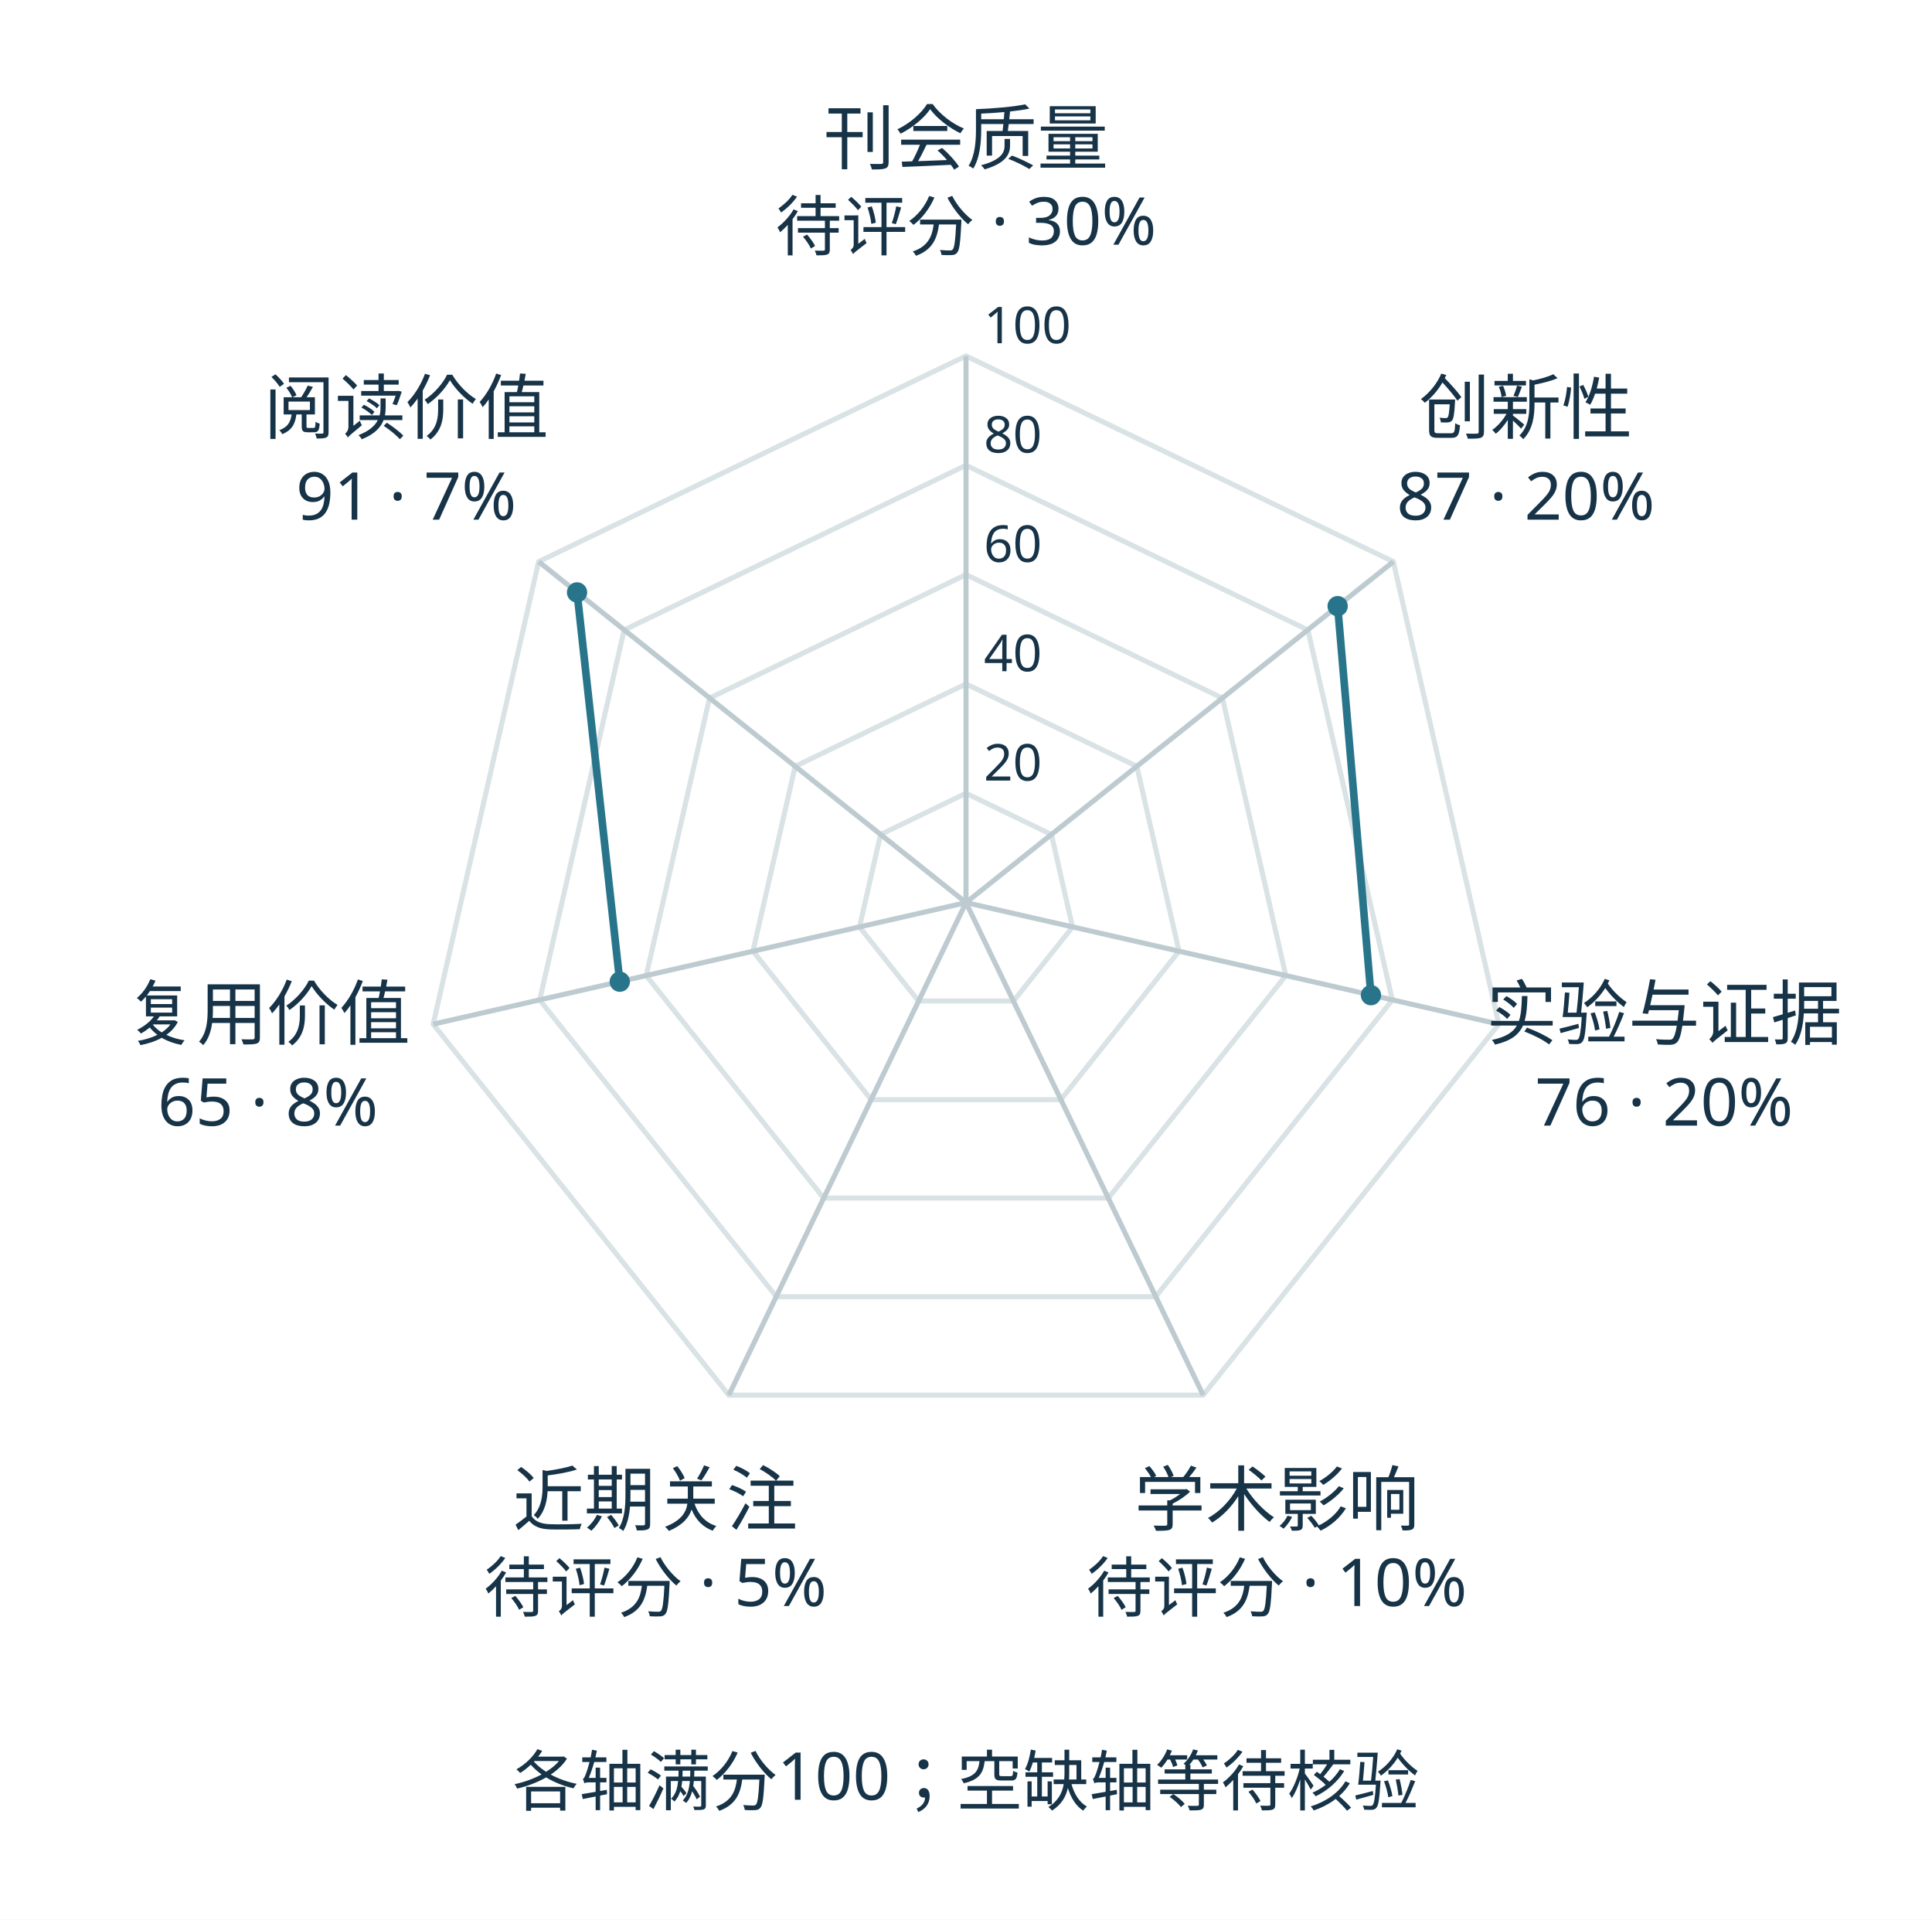
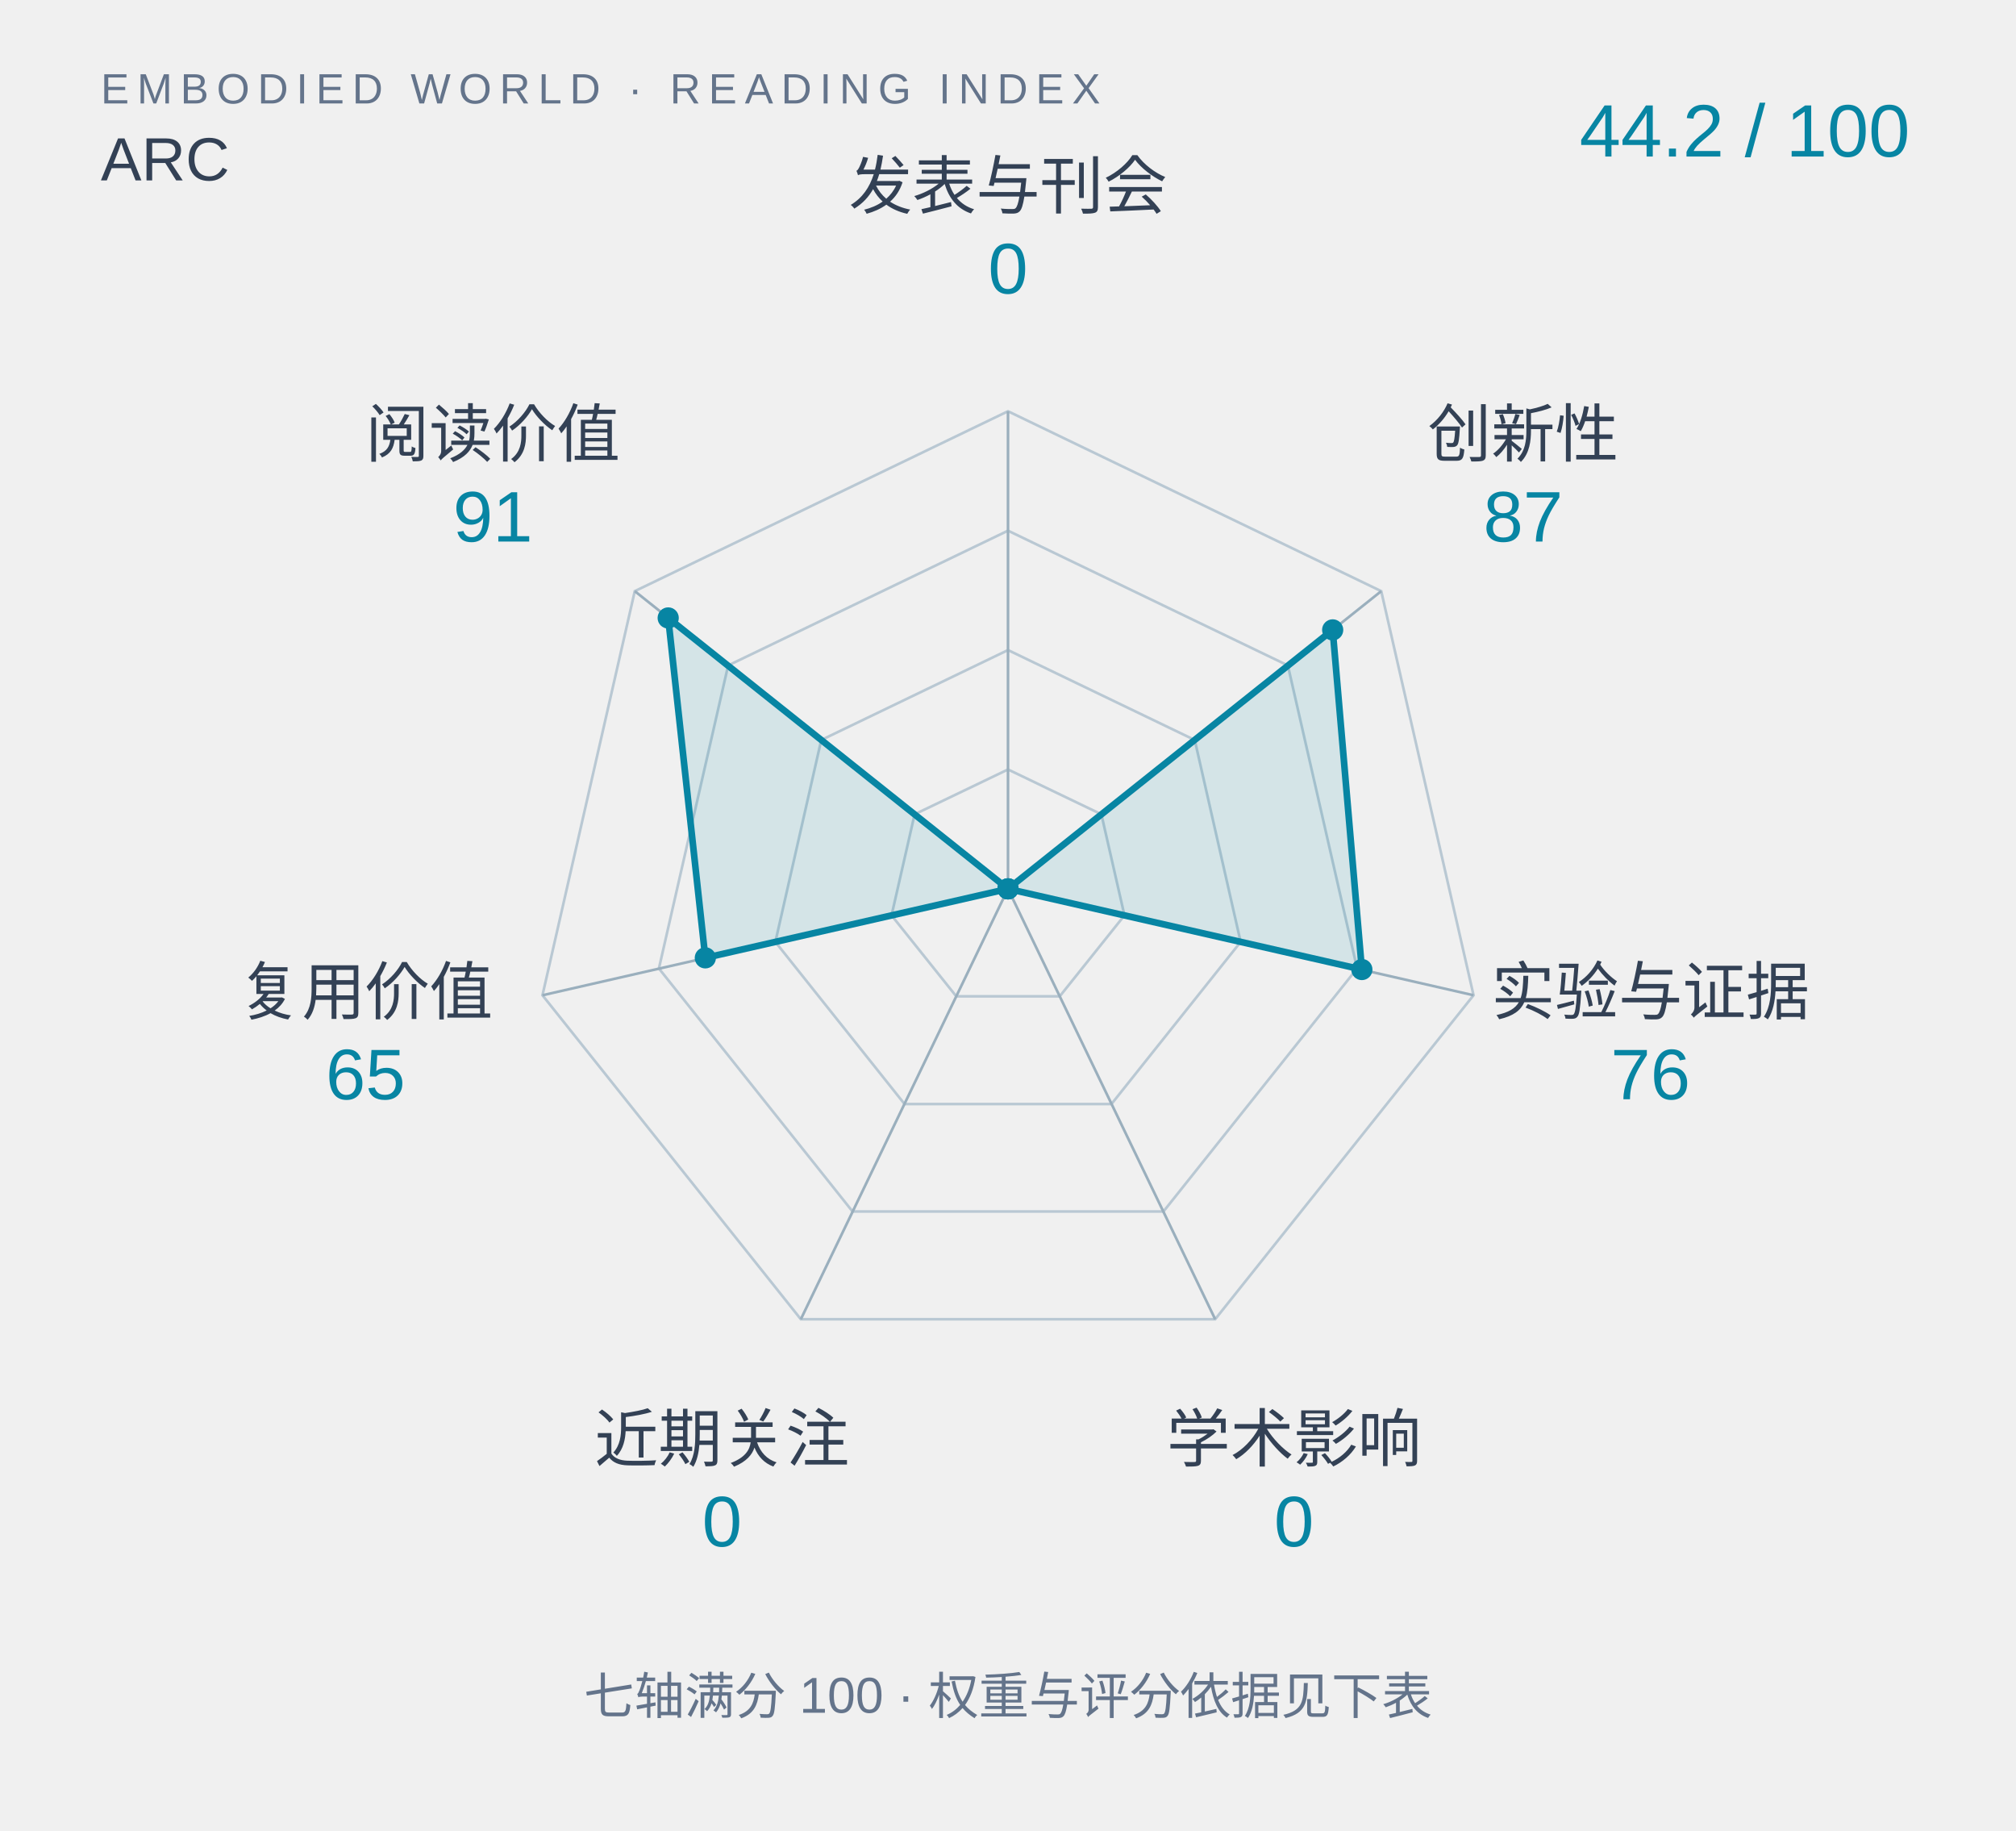
- <svg xmlns="http://www.w3.org/2000/svg" width="760" height="755" viewBox="0 0 760 755" role="img">
-   <rect width="760" height="755" fill="#fff" />
-   <g font-family="sans-serif" font-size="28" fill="#173347">
-     <polygon points="380.0,312.0 413.6,328.2 421.9,364.6 398.7,393.7 361.3,393.7 338.1,364.6 346.4,328.2" fill="none" stroke="#d9e2e5" stroke-width="2" />
-     <text x="387" y="307.0" font-size="20">20</text>
-     <polygon points="380.0,269.0 447.2,301.4 463.8,374.1 417.3,432.5 342.7,432.5 296.2,374.1 312.8,301.4" fill="none" stroke="#d9e2e5" stroke-width="2" />
-     <text x="387" y="264.0" font-size="20">40</text>
-     <polygon points="380.0,226.0 480.9,274.6 505.8,383.7 436.0,471.2 324.0,471.2 254.2,383.7 279.1,274.6" fill="none" stroke="#d9e2e5" stroke-width="2" />
-     <text x="387" y="221.0" font-size="20">60</text>
-     <polygon points="380.0,183.0 514.5,247.8 547.7,393.3 454.6,510.0 305.4,510.0 212.3,393.3 245.5,247.8" fill="none" stroke="#d9e2e5" stroke-width="2" />
-     <text x="387" y="178.0" font-size="20">80</text>
-     <polygon points="380.0,140.0 548.1,220.9 589.6,402.8 473.3,548.7 286.7,548.7 170.4,402.8 211.9,220.9" fill="none" stroke="#d9e2e5" stroke-width="2" />
-     <text x="387" y="135.0" font-size="20">100</text>
-     <line x1="380" y1="355" x2="380.0" y2="140.0" stroke="#bdcbd1" stroke-width="2" />
-     <text x="380.0" y="64.4" text-anchor="middle">刊会质量</text>
-     <text x="380.0" y="98.4" font-size="26" text-anchor="middle">待评分 · 30%</text>
-     <line x1="380" y1="355" x2="548.1" y2="220.9" stroke="#bdcbd1" stroke-width="2" />
-     <text x="600.2" y="170.4" text-anchor="middle">创新性</text>
-     <text x="600.2" y="204.4" font-size="26" text-anchor="middle">87 · 20%</text>
-     <line x1="380" y1="355" x2="589.6" y2="402.8" stroke="#bdcbd1" stroke-width="2" />
-     <text x="654.6" y="408.7" text-anchor="middle">实验与证据</text>
-     <text x="654.6" y="442.7" font-size="26" text-anchor="middle">76 · 20%</text>
-     <line x1="380" y1="355" x2="473.3" y2="548.7" stroke="#bdcbd1" stroke-width="2" />
-     <text x="502.2" y="599.8" text-anchor="middle">学术影响</text>
-     <text x="502.2" y="633.8" font-size="26" text-anchor="middle">待评分 · 10%</text>
-     <line x1="380" y1="355" x2="286.7" y2="548.7" stroke="#bdcbd1" stroke-width="2" />
-     <text x="257.8" y="599.8" text-anchor="middle">近期关注</text>
-     <text x="257.8" y="633.8" font-size="26" text-anchor="middle">待评分 · 5%</text>
-     <line x1="380" y1="355" x2="170.4" y2="402.8" stroke="#bdcbd1" stroke-width="2" />
-     <text x="105.4" y="408.7" text-anchor="middle">复用价值</text>
-     <text x="105.4" y="442.7" font-size="26" text-anchor="middle">65 · 8%</text>
-     <line x1="380" y1="355" x2="211.9" y2="220.9" stroke="#bdcbd1" stroke-width="2" />
-     <text x="159.8" y="170.4" text-anchor="middle">阅读价值</text>
-     <text x="159.8" y="204.4" font-size="26" text-anchor="middle">91 · 7%</text>
-     <line x1="526.2" y1="238.4" x2="539.3" y2="391.4" stroke="#28758b" stroke-width="3" />
-     <line x1="243.8" y1="386.1" x2="227.0" y2="233.0" stroke="#28758b" stroke-width="3" />
-     <circle cx="526.2" cy="238.4" r="4" fill="#28758b" />
-     <circle cx="539.3" cy="391.4" r="4" fill="#28758b" />
-     <circle cx="243.8" cy="386.1" r="4" fill="#28758b" />
-     <circle cx="227.0" cy="233.0" r="4" fill="#28758b" />
-     <text x="380" y="710" font-size="26" text-anchor="middle">各轴满分100；空缺轴等待核验</text>
+ <svg xmlns="http://www.w3.org/2000/svg" width="760" height="690" viewBox="0 0 760 690" role="img">
+   <g font-family="Arial, PingFang SC, sans-serif" fill="#334155">
+     <text x="38" y="39" font-size="16" letter-spacing="3" fill="#64748b">EMBODIED WORLD · READING INDEX</text>
+     <text x="38" y="68" font-size="23">ARC</text>
+     <text x="720" y="59" font-size="28" text-anchor="end" fill="#0785a3">44.2 / 100</text>
+     <polygon points="380.0,290.0 415.2,306.9 423.9,345.0 399.5,375.5 360.5,375.5 336.1,345.0 344.8,306.9" fill="none" stroke="#b9c8d3" stroke-width="1" />
+     <polygon points="380.0,245.0 450.4,278.9 467.7,355.0 419.0,416.1 341.0,416.1 292.3,355.0 309.6,278.9" fill="none" stroke="#b9c8d3" stroke-width="1" />
+     <polygon points="380.0,200.0 485.5,250.8 511.6,365.0 438.6,456.6 321.4,456.6 248.4,365.0 274.5,250.8" fill="none" stroke="#b9c8d3" stroke-width="1" />
+     <polygon points="380.0,155.0 520.7,222.8 555.5,375.1 458.1,497.2 301.9,497.2 204.5,375.1 239.3,222.8" fill="none" stroke="#b9c8d3" stroke-width="1" />
+     <line x1="380" y1="335" x2="380.0" y2="155.0" stroke="#9aafbd" stroke-width="1" />
+     <line x1="380" y1="335" x2="520.7" y2="222.8" stroke="#9aafbd" stroke-width="1" />
+     <line x1="380" y1="335" x2="555.5" y2="375.1" stroke="#9aafbd" stroke-width="1" />
+     <line x1="380" y1="335" x2="458.1" y2="497.2" stroke="#9aafbd" stroke-width="1" />
+     <line x1="380" y1="335" x2="301.9" y2="497.2" stroke="#9aafbd" stroke-width="1" />
+     <line x1="380" y1="335" x2="204.5" y2="375.1" stroke="#9aafbd" stroke-width="1" />
+     <line x1="380" y1="335" x2="239.3" y2="222.8" stroke="#9aafbd" stroke-width="1" />
+     <polygon points="380.0,335.0 502.4,237.4 513.4,365.4 380.0,335.0 380.0,335.0 265.9,361.0 251.9,232.9" fill="#0785a3" fill-opacity=".12" stroke="#0785a3" stroke-width="2.5" stroke-linejoin="round" />
+     <text x="380.0" y="78.6" font-size="24" text-anchor="middle">发表与刊会</text>
+     <text x="380.0" y="110.6" font-size="27" fill="#0785a3" text-anchor="middle">0</text>
+     <circle cx="380.0" cy="335.0" r="4" fill="#0785a3" />
+     <text x="574.2" y="172.1" font-size="24" text-anchor="middle">创新性</text>
+     <text x="574.2" y="204.1" font-size="27" fill="#0785a3" text-anchor="middle">87</text>
+     <circle cx="502.4" cy="237.4" r="4" fill="#0785a3" />
+     <text x="622.2" y="382.3" font-size="24" text-anchor="middle">实验与证据</text>
+     <text x="622.2" y="414.3" font-size="27" fill="#0785a3" text-anchor="middle">76</text>
+     <circle cx="513.4" cy="365.4" r="4" fill="#0785a3" />
+     <text x="487.8" y="550.8" font-size="24" text-anchor="middle">学术影响</text>
+     <text x="487.8" y="582.8" font-size="27" fill="#0785a3" text-anchor="middle">0</text>
+     <circle cx="380.0" cy="335.0" r="4" fill="#0785a3" />
+     <text x="272.2" y="550.8" font-size="24" text-anchor="middle">近期关注</text>
+     <text x="272.2" y="582.8" font-size="27" fill="#0785a3" text-anchor="middle">0</text>
+     <circle cx="380.0" cy="335.0" r="4" fill="#0785a3" />
+     <text x="137.8" y="382.3" font-size="24" text-anchor="middle">复用价值</text>
+     <text x="137.8" y="414.3" font-size="27" fill="#0785a3" text-anchor="middle">65</text>
+     <circle cx="265.9" cy="361.0" r="4" fill="#0785a3" />
+     <text x="185.8" y="172.1" font-size="24" text-anchor="middle">阅读价值</text>
+     <text x="185.8" y="204.1" font-size="27" fill="#0785a3" text-anchor="middle">91</text>
+     <circle cx="251.9" cy="232.9" r="4" fill="#0785a3" />
+     <text x="380" y="646" font-size="19" text-anchor="middle" fill="#64748b">七轴满分 100 · 权重与评分依据见下表</text>
  </g>
</svg>
